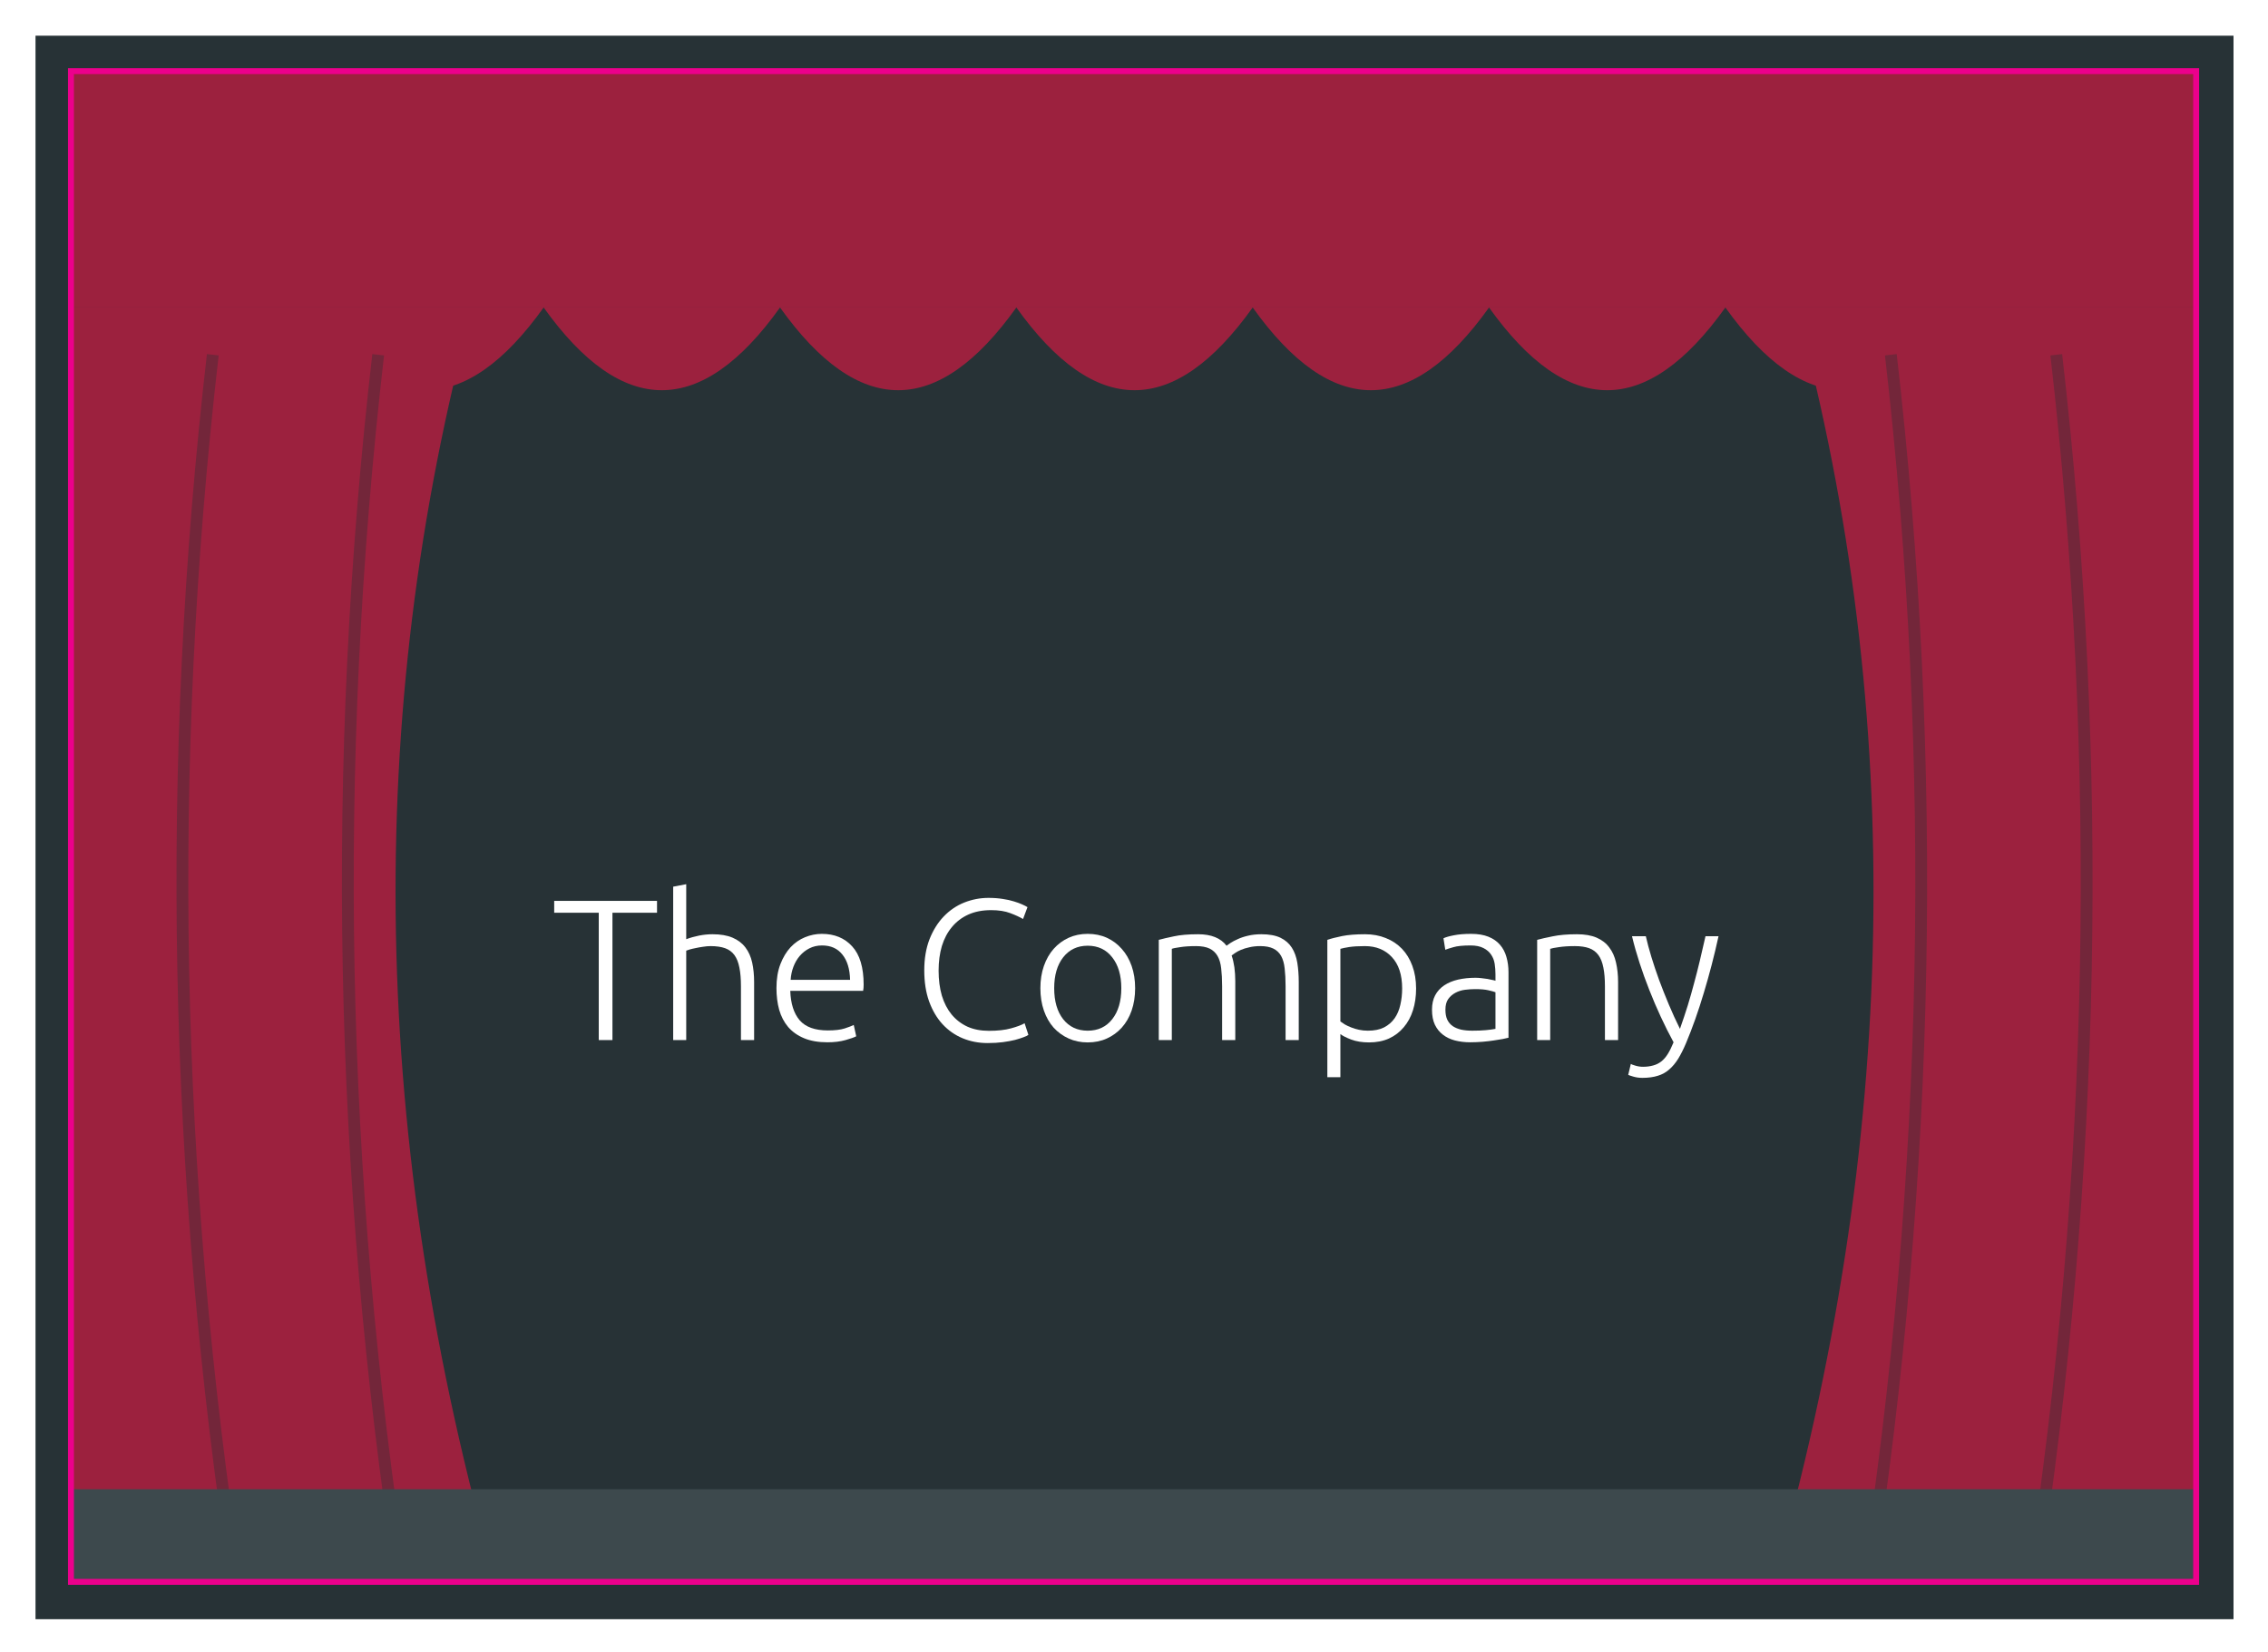
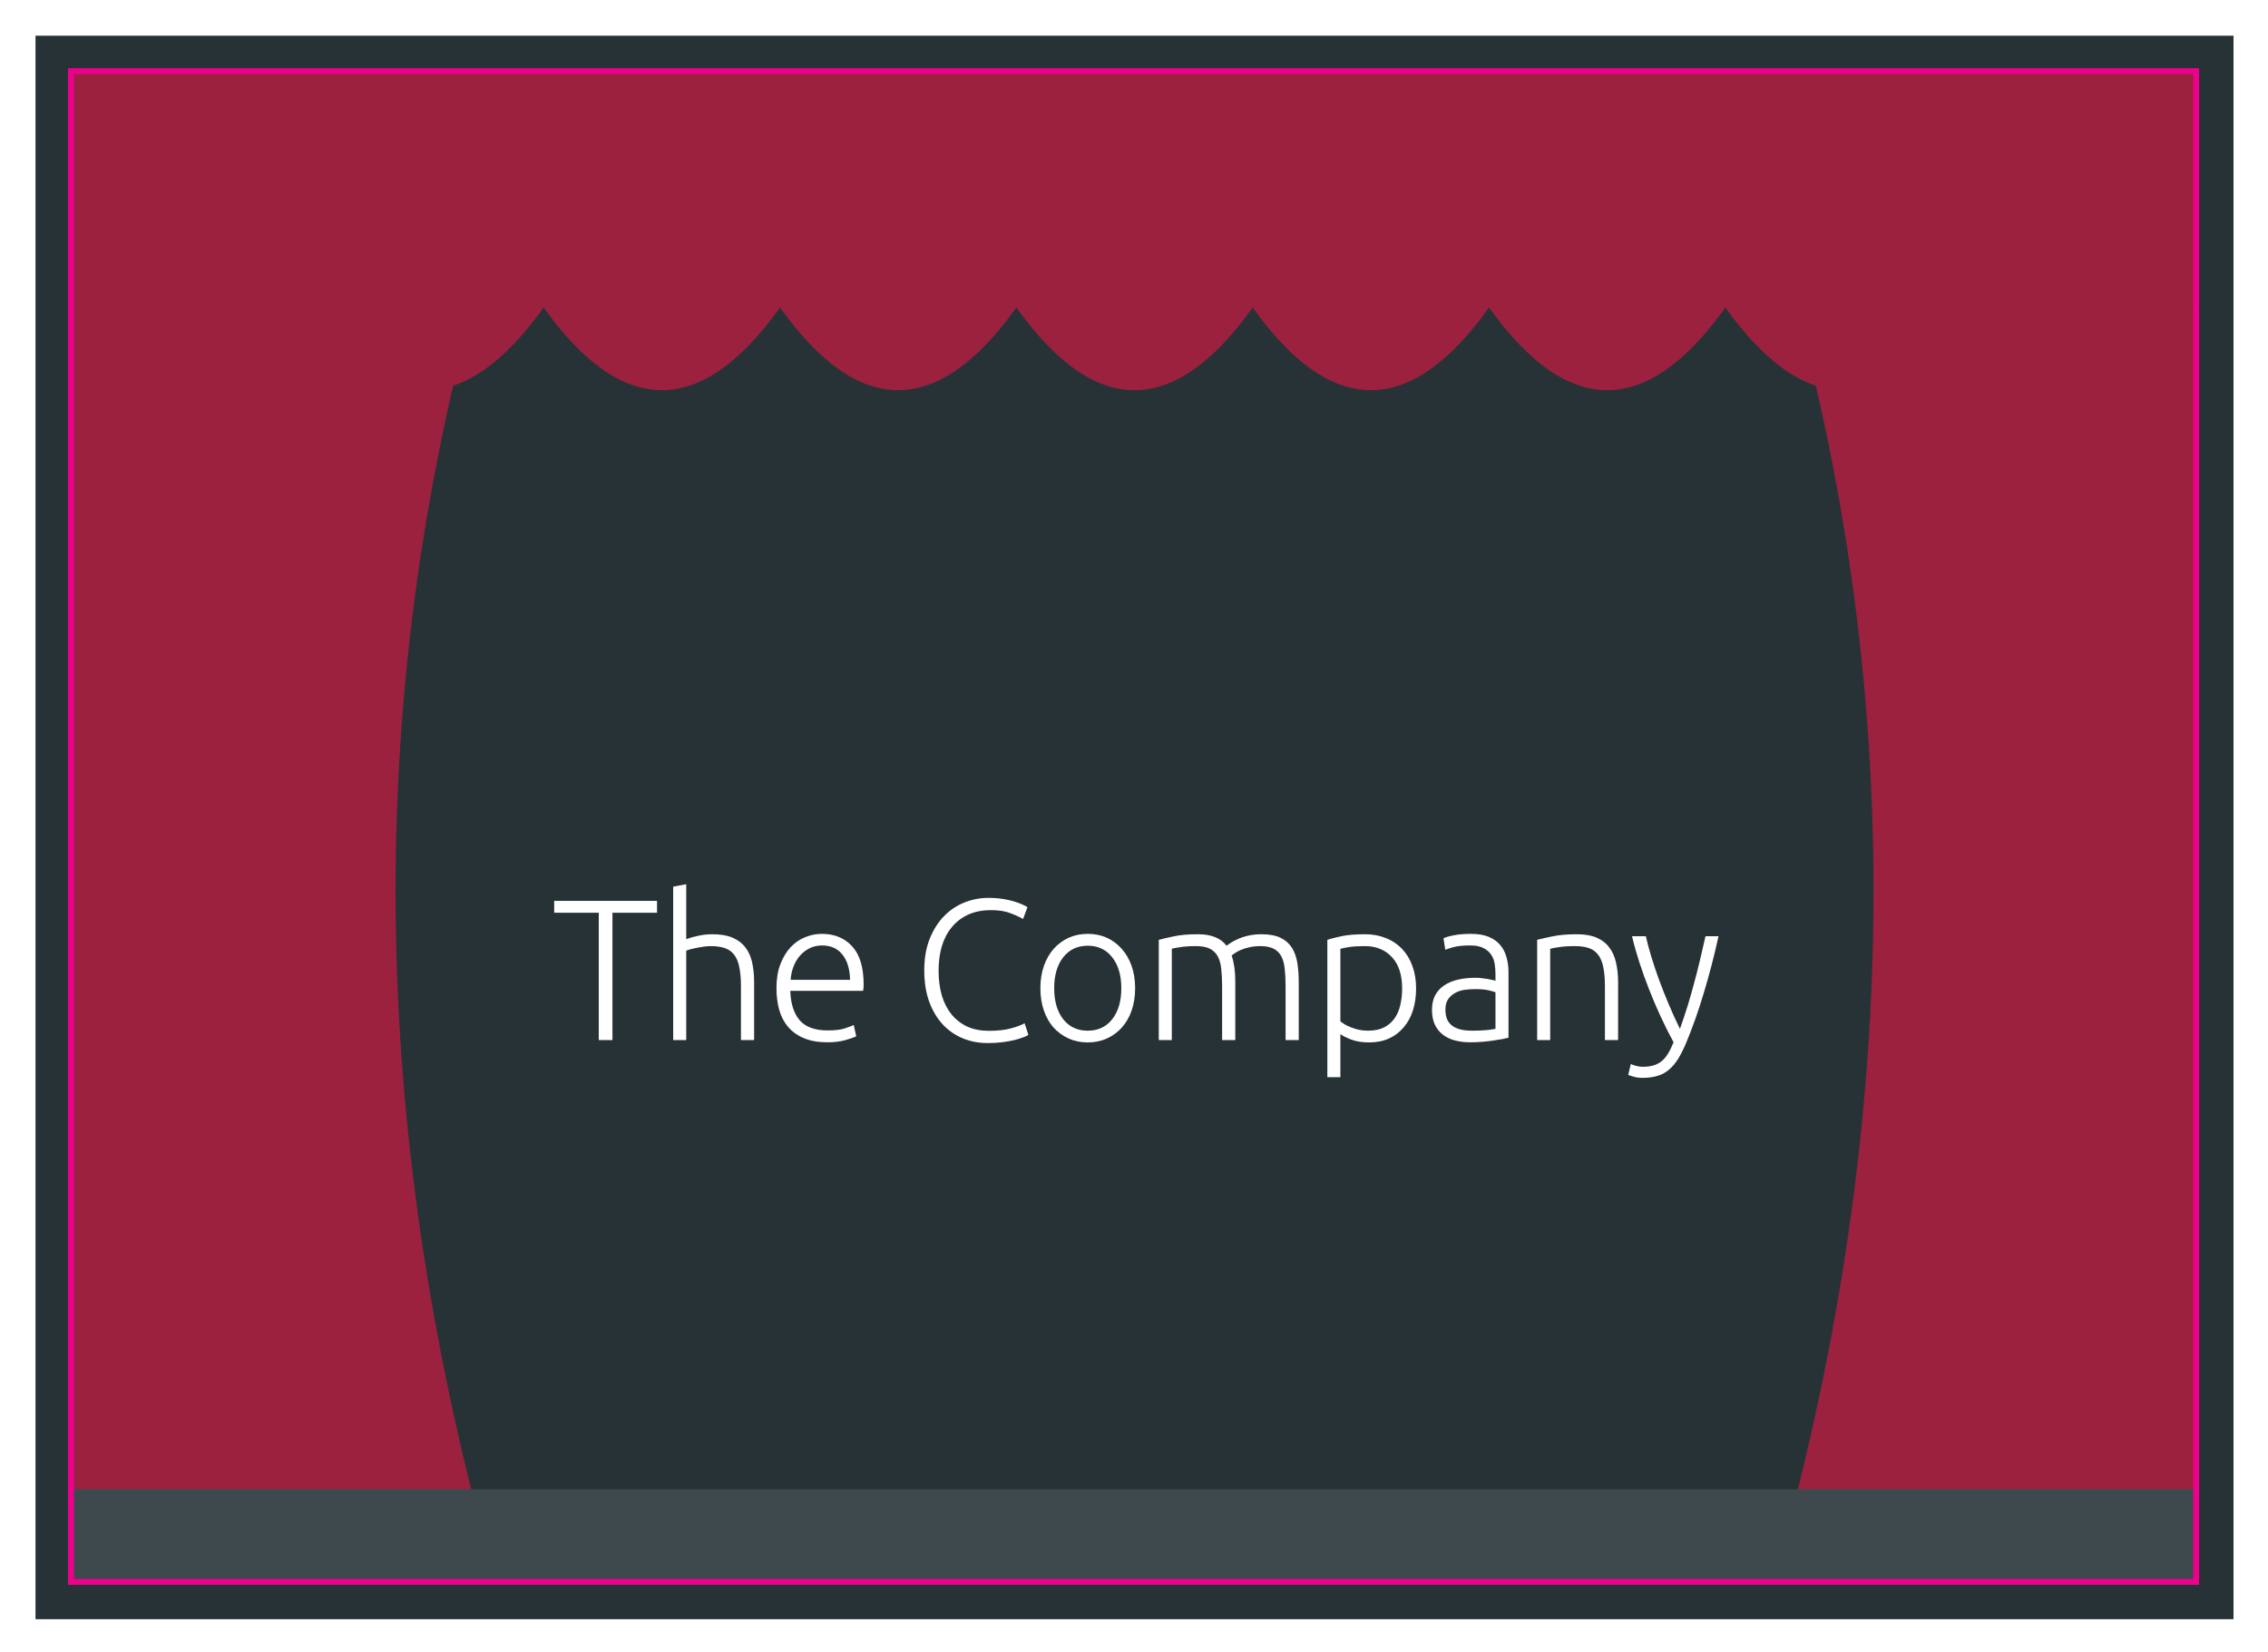
<svg xmlns="http://www.w3.org/2000/svg" xmlns:xlink="http://www.w3.org/1999/xlink" width="271.92" height="198" viewBox="0 0 271.92 198">
  <defs>
    <g>
      <g id="glyph-0-0">
        <path d="M 12.766 -16.688 L 12.766 -15.266 L 7.422 -15.266 L 7.422 0 L 5.781 0 L 5.781 -15.266 L 0.438 -15.266 L 0.438 -16.688 Z M 12.766 -16.688 " />
      </g>
      <g id="glyph-0-1">
        <path d="M 2.078 0 L 2.078 -18.391 L 3.641 -18.688 L 3.641 -12.094 C 4.148 -12.281 4.672 -12.426 5.203 -12.531 C 5.734 -12.633 6.266 -12.688 6.797 -12.688 C 7.754 -12.688 8.551 -12.551 9.188 -12.281 C 9.832 -12.008 10.348 -11.617 10.734 -11.109 C 11.117 -10.609 11.391 -10.004 11.547 -9.297 C 11.703 -8.586 11.781 -7.805 11.781 -6.953 L 11.781 0 L 10.203 0 L 10.203 -6.453 C 10.203 -7.336 10.141 -8.082 10.016 -8.688 C 9.898 -9.301 9.703 -9.801 9.422 -10.188 C 9.141 -10.57 8.766 -10.848 8.297 -11.016 C 7.836 -11.18 7.254 -11.266 6.547 -11.266 C 6.273 -11.266 5.984 -11.238 5.672 -11.188 C 5.359 -11.145 5.062 -11.094 4.781 -11.031 C 4.508 -10.977 4.266 -10.922 4.047 -10.859 C 3.836 -10.797 3.703 -10.75 3.641 -10.719 L 3.641 0 Z M 2.078 0 " />
      </g>
      <g id="glyph-0-2">
        <path d="M 1.328 -6.234 C 1.328 -7.328 1.484 -8.281 1.797 -9.094 C 2.109 -9.906 2.516 -10.582 3.016 -11.125 C 3.523 -11.664 4.102 -12.066 4.75 -12.328 C 5.406 -12.598 6.078 -12.734 6.766 -12.734 C 8.285 -12.734 9.5 -12.234 10.406 -11.234 C 11.32 -10.242 11.781 -8.711 11.781 -6.641 C 11.781 -6.516 11.773 -6.383 11.766 -6.25 C 11.754 -6.125 11.738 -6.008 11.719 -5.906 L 2.984 -5.906 C 3.035 -4.375 3.41 -3.195 4.109 -2.375 C 4.816 -1.562 5.941 -1.156 7.484 -1.156 C 8.336 -1.156 9.008 -1.234 9.5 -1.391 C 10 -1.555 10.363 -1.695 10.594 -1.812 L 10.891 -0.453 C 10.66 -0.328 10.234 -0.176 9.609 0 C 8.992 0.176 8.27 0.266 7.438 0.266 C 6.344 0.266 5.41 0.102 4.641 -0.219 C 3.867 -0.539 3.234 -0.988 2.734 -1.562 C 2.242 -2.145 1.883 -2.832 1.656 -3.625 C 1.438 -4.414 1.328 -5.285 1.328 -6.234 Z M 10.156 -7.219 C 10.125 -8.52 9.816 -9.531 9.234 -10.25 C 8.66 -10.977 7.848 -11.344 6.797 -11.344 C 6.234 -11.344 5.727 -11.227 5.281 -11 C 4.844 -10.781 4.457 -10.477 4.125 -10.094 C 3.801 -9.719 3.547 -9.281 3.359 -8.781 C 3.172 -8.289 3.062 -7.77 3.031 -7.219 Z M 10.156 -7.219 " />
      </g>
      <g id="glyph-0-3">
</g>
      <g id="glyph-0-4">
        <path d="M 9.094 0.359 C 8.02 0.359 7.02 0.164 6.094 -0.219 C 5.176 -0.602 4.375 -1.164 3.688 -1.906 C 3.008 -2.645 2.473 -3.555 2.078 -4.641 C 1.691 -5.723 1.5 -6.961 1.5 -8.359 C 1.5 -9.754 1.707 -10.992 2.125 -12.078 C 2.551 -13.16 3.117 -14.07 3.828 -14.812 C 4.535 -15.551 5.352 -16.109 6.281 -16.484 C 7.219 -16.859 8.191 -17.047 9.203 -17.047 C 9.828 -17.047 10.395 -17.004 10.906 -16.922 C 11.414 -16.848 11.863 -16.75 12.25 -16.625 C 12.633 -16.508 12.961 -16.391 13.234 -16.266 C 13.516 -16.141 13.727 -16.031 13.875 -15.938 L 13.344 -14.516 C 12.938 -14.754 12.426 -14.988 11.812 -15.219 C 11.195 -15.457 10.43 -15.578 9.516 -15.578 C 8.473 -15.578 7.562 -15.398 6.781 -15.047 C 6 -14.691 5.344 -14.191 4.812 -13.547 C 4.281 -12.91 3.879 -12.148 3.609 -11.266 C 3.348 -10.379 3.219 -9.398 3.219 -8.328 C 3.219 -7.223 3.348 -6.223 3.609 -5.328 C 3.879 -4.441 4.27 -3.688 4.781 -3.062 C 5.301 -2.438 5.93 -1.953 6.672 -1.609 C 7.422 -1.273 8.281 -1.109 9.25 -1.109 C 10.301 -1.109 11.188 -1.207 11.906 -1.406 C 12.625 -1.602 13.164 -1.805 13.531 -2.016 L 13.984 -0.625 C 13.879 -0.539 13.688 -0.445 13.406 -0.344 C 13.133 -0.238 12.789 -0.129 12.375 -0.016 C 11.957 0.086 11.473 0.176 10.922 0.25 C 10.379 0.32 9.77 0.359 9.094 0.359 Z M 9.094 0.359 " />
      </g>
      <g id="glyph-0-5">
        <path d="M 12.688 -6.219 C 12.688 -5.238 12.547 -4.344 12.266 -3.531 C 11.984 -2.727 11.586 -2.047 11.078 -1.484 C 10.578 -0.93 9.984 -0.5 9.297 -0.188 C 8.609 0.125 7.844 0.281 7 0.281 C 6.164 0.281 5.406 0.125 4.719 -0.188 C 4.031 -0.5 3.43 -0.93 2.922 -1.484 C 2.422 -2.047 2.031 -2.727 1.75 -3.531 C 1.469 -4.344 1.328 -5.238 1.328 -6.219 C 1.328 -7.195 1.469 -8.086 1.75 -8.891 C 2.031 -9.691 2.422 -10.375 2.922 -10.938 C 3.43 -11.508 4.031 -11.953 4.719 -12.266 C 5.406 -12.578 6.164 -12.734 7 -12.734 C 7.844 -12.734 8.609 -12.578 9.297 -12.266 C 9.984 -11.953 10.578 -11.508 11.078 -10.938 C 11.586 -10.375 11.984 -9.691 12.266 -8.891 C 12.547 -8.086 12.688 -7.195 12.688 -6.219 Z M 11.031 -6.219 C 11.031 -7.77 10.664 -9.004 9.938 -9.922 C 9.219 -10.848 8.238 -11.312 7 -11.312 C 5.77 -11.312 4.789 -10.848 4.062 -9.922 C 3.344 -9.004 2.984 -7.77 2.984 -6.219 C 2.984 -4.656 3.344 -3.414 4.062 -2.5 C 4.789 -1.582 5.77 -1.125 7 -1.125 C 8.238 -1.125 9.219 -1.582 9.938 -2.5 C 10.664 -3.414 11.031 -4.656 11.031 -6.219 Z M 11.031 -6.219 " />
      </g>
      <g id="glyph-0-6">
        <path d="M 2.078 -12.016 C 2.535 -12.141 3.141 -12.281 3.891 -12.438 C 4.641 -12.602 5.609 -12.688 6.797 -12.688 C 8.367 -12.688 9.504 -12.227 10.203 -11.312 C 10.285 -11.375 10.441 -11.484 10.672 -11.641 C 10.91 -11.797 11.207 -11.953 11.562 -12.109 C 11.914 -12.273 12.328 -12.41 12.797 -12.516 C 13.273 -12.629 13.801 -12.688 14.375 -12.688 C 15.32 -12.688 16.086 -12.547 16.672 -12.266 C 17.254 -11.984 17.707 -11.586 18.031 -11.078 C 18.352 -10.578 18.57 -9.973 18.688 -9.266 C 18.801 -8.555 18.859 -7.785 18.859 -6.953 L 18.859 0 L 17.281 0 L 17.281 -6.453 C 17.281 -7.273 17.242 -7.984 17.172 -8.578 C 17.109 -9.18 16.969 -9.68 16.75 -10.078 C 16.531 -10.473 16.219 -10.77 15.812 -10.969 C 15.414 -11.164 14.895 -11.266 14.25 -11.266 C 13.77 -11.266 13.332 -11.219 12.938 -11.125 C 12.551 -11.039 12.211 -10.938 11.922 -10.812 C 11.629 -10.688 11.391 -10.555 11.203 -10.422 C 11.023 -10.297 10.895 -10.203 10.812 -10.141 C 10.957 -9.723 11.066 -9.254 11.141 -8.734 C 11.211 -8.211 11.25 -7.66 11.25 -7.078 L 11.25 0 L 9.672 0 L 9.672 -6.453 C 9.672 -7.273 9.633 -7.984 9.562 -8.578 C 9.5 -9.18 9.352 -9.68 9.125 -10.078 C 8.895 -10.473 8.578 -10.77 8.172 -10.969 C 7.766 -11.164 7.223 -11.266 6.547 -11.266 C 5.797 -11.266 5.16 -11.223 4.641 -11.141 C 4.117 -11.066 3.785 -11 3.641 -10.938 L 3.641 0 L 2.078 0 Z M 2.078 -12.016 " />
      </g>
      <g id="glyph-0-7">
        <path d="M 3.641 -2.234 C 3.785 -2.129 3.961 -2.008 4.172 -1.875 C 4.391 -1.75 4.645 -1.629 4.938 -1.516 C 5.227 -1.398 5.539 -1.305 5.875 -1.234 C 6.207 -1.16 6.562 -1.125 6.938 -1.125 C 7.707 -1.125 8.352 -1.254 8.875 -1.516 C 9.395 -1.785 9.816 -2.148 10.141 -2.609 C 10.461 -3.066 10.691 -3.602 10.828 -4.219 C 10.973 -4.844 11.047 -5.5 11.047 -6.188 C 11.047 -7.82 10.633 -9.078 9.812 -9.953 C 9 -10.828 7.922 -11.266 6.578 -11.266 C 5.805 -11.266 5.18 -11.227 4.703 -11.156 C 4.234 -11.082 3.879 -11.008 3.641 -10.938 Z M 3.641 4.453 L 2.078 4.453 L 2.078 -12.016 C 2.535 -12.172 3.125 -12.32 3.844 -12.469 C 4.57 -12.613 5.488 -12.688 6.594 -12.688 C 7.508 -12.688 8.336 -12.535 9.078 -12.234 C 9.828 -11.941 10.473 -11.516 11.016 -10.953 C 11.555 -10.391 11.973 -9.707 12.266 -8.906 C 12.566 -8.102 12.719 -7.195 12.719 -6.188 C 12.719 -5.238 12.594 -4.367 12.344 -3.578 C 12.094 -2.785 11.723 -2.102 11.234 -1.531 C 10.754 -0.957 10.164 -0.508 9.469 -0.188 C 8.77 0.125 7.973 0.281 7.078 0.281 C 6.254 0.281 5.539 0.164 4.938 -0.062 C 4.344 -0.289 3.91 -0.508 3.641 -0.719 Z M 3.641 4.453 " />
      </g>
      <g id="glyph-0-8">
        <path d="M 6 -1.125 C 6.602 -1.125 7.133 -1.145 7.594 -1.188 C 8.051 -1.227 8.441 -1.281 8.766 -1.344 L 8.766 -5.734 C 8.586 -5.805 8.305 -5.883 7.922 -5.969 C 7.535 -6.062 7.004 -6.109 6.328 -6.109 C 5.941 -6.109 5.539 -6.082 5.125 -6.031 C 4.707 -5.977 4.32 -5.859 3.969 -5.672 C 3.613 -5.484 3.32 -5.227 3.094 -4.906 C 2.875 -4.594 2.766 -4.172 2.766 -3.641 C 2.766 -3.172 2.836 -2.773 2.984 -2.453 C 3.141 -2.129 3.359 -1.867 3.641 -1.672 C 3.922 -1.484 4.258 -1.344 4.656 -1.25 C 5.051 -1.164 5.5 -1.125 6 -1.125 Z M 5.844 -12.734 C 6.664 -12.734 7.359 -12.617 7.922 -12.391 C 8.492 -12.16 8.957 -11.836 9.312 -11.422 C 9.664 -11.016 9.922 -10.531 10.078 -9.969 C 10.242 -9.406 10.328 -8.797 10.328 -8.141 L 10.328 -0.281 C 10.172 -0.238 9.938 -0.188 9.625 -0.125 C 9.32 -0.07 8.969 -0.016 8.562 0.047 C 8.164 0.109 7.723 0.16 7.234 0.203 C 6.742 0.242 6.242 0.266 5.734 0.266 C 5.078 0.266 4.469 0.191 3.906 0.047 C 3.352 -0.098 2.875 -0.328 2.469 -0.641 C 2.062 -0.953 1.738 -1.352 1.5 -1.844 C 1.27 -2.332 1.156 -2.93 1.156 -3.641 C 1.156 -4.305 1.281 -4.879 1.531 -5.359 C 1.789 -5.848 2.156 -6.25 2.625 -6.562 C 3.094 -6.875 3.645 -7.102 4.281 -7.25 C 4.926 -7.395 5.625 -7.469 6.375 -7.469 C 6.602 -7.469 6.844 -7.453 7.094 -7.422 C 7.344 -7.398 7.582 -7.367 7.812 -7.328 C 8.039 -7.285 8.238 -7.242 8.406 -7.203 C 8.582 -7.172 8.703 -7.141 8.766 -7.109 L 8.766 -7.875 C 8.766 -8.312 8.734 -8.734 8.672 -9.141 C 8.609 -9.547 8.469 -9.91 8.25 -10.234 C 8.031 -10.566 7.723 -10.832 7.328 -11.031 C 6.93 -11.238 6.414 -11.344 5.781 -11.344 C 4.863 -11.344 4.18 -11.273 3.734 -11.141 C 3.285 -11.016 2.957 -10.91 2.75 -10.828 L 2.531 -12.203 C 2.801 -12.336 3.219 -12.457 3.781 -12.562 C 4.352 -12.676 5.039 -12.734 5.844 -12.734 Z M 5.844 -12.734 " />
      </g>
      <g id="glyph-0-9">
        <path d="M 2.078 -12.016 C 2.535 -12.141 3.156 -12.281 3.938 -12.438 C 4.727 -12.602 5.695 -12.688 6.844 -12.688 C 7.789 -12.688 8.578 -12.551 9.203 -12.281 C 9.836 -12.008 10.344 -11.617 10.719 -11.109 C 11.102 -10.609 11.375 -10.004 11.531 -9.297 C 11.695 -8.586 11.781 -7.805 11.781 -6.953 L 11.781 0 L 10.203 0 L 10.203 -6.453 C 10.203 -7.336 10.141 -8.082 10.016 -8.688 C 9.898 -9.301 9.703 -9.801 9.422 -10.188 C 9.141 -10.57 8.77 -10.848 8.312 -11.016 C 7.852 -11.18 7.281 -11.266 6.594 -11.266 C 5.852 -11.266 5.211 -11.223 4.672 -11.141 C 4.141 -11.066 3.797 -11 3.641 -10.938 L 3.641 0 L 2.078 0 Z M 2.078 -12.016 " />
      </g>
      <g id="glyph-0-10">
        <path d="M 5.469 0.266 C 4.938 -0.711 4.426 -1.727 3.938 -2.781 C 3.445 -3.844 2.988 -4.914 2.562 -6 C 2.133 -7.082 1.742 -8.164 1.391 -9.25 C 1.035 -10.344 0.734 -11.41 0.484 -12.453 L 2.141 -12.453 C 2.316 -11.68 2.539 -10.848 2.812 -9.953 C 3.082 -9.066 3.391 -8.148 3.734 -7.203 C 4.086 -6.254 4.473 -5.281 4.891 -4.281 C 5.305 -3.289 5.754 -2.312 6.234 -1.344 C 6.586 -2.344 6.898 -3.281 7.172 -4.156 C 7.441 -5.039 7.691 -5.922 7.922 -6.797 C 8.16 -7.672 8.391 -8.566 8.609 -9.484 C 8.828 -10.398 9.055 -11.391 9.297 -12.453 L 10.859 -12.453 C 10.348 -10.117 9.758 -7.852 9.094 -5.656 C 8.438 -3.457 7.723 -1.441 6.953 0.391 C 6.648 1.109 6.336 1.727 6.016 2.25 C 5.691 2.77 5.332 3.195 4.938 3.531 C 4.551 3.875 4.098 4.125 3.578 4.281 C 3.055 4.445 2.441 4.531 1.734 4.531 C 1.328 4.531 0.957 4.477 0.625 4.375 C 0.301 4.281 0.102 4.211 0.031 4.172 L 0.344 2.859 C 0.406 2.91 0.582 2.977 0.875 3.062 C 1.176 3.156 1.488 3.203 1.812 3.203 C 2.258 3.203 2.66 3.148 3.016 3.047 C 3.379 2.953 3.707 2.789 4 2.562 C 4.289 2.332 4.551 2.031 4.781 1.656 C 5.008 1.289 5.238 0.828 5.469 0.266 Z M 5.469 0.266 " />
      </g>
    </g>
-     <clipPath id="clip-0">
-       <path clip-rule="nonzero" d="M 13 34 L 37 34 L 37 197.969 L 13 197.969 Z M 13 34 " />
-     </clipPath>
-     <clipPath id="clip-1">
-       <path clip-rule="nonzero" d="M 33 34 L 57 34 L 57 197.969 L 33 197.969 Z M 33 34 " />
-     </clipPath>
-     <clipPath id="clip-2">
-       <path clip-rule="nonzero" d="M 215 34 L 239 34 L 239 197.969 L 215 197.969 Z M 215 34 " />
-     </clipPath>
-     <clipPath id="clip-3">
-       <path clip-rule="nonzero" d="M 235 34 L 259 34 L 259 197.969 L 235 197.969 Z M 235 34 " />
-     </clipPath>
  </defs>
  <path fill-rule="nonzero" fill="rgb(15.289%, 19.609%, 21.179%)" fill-opacity="1" stroke-width="3" stroke-linecap="butt" stroke-linejoin="miter" stroke="rgb(15.289%, 19.609%, 21.179%)" stroke-opacity="1" stroke-miterlimit="4" d="M -0 0 L 89.999 0 L 89.999 64 L -0 64 Z M -0 0 " transform="matrix(2.833655, 0, 0, 2.833655, 8.50807, 8.530091)" />
  <path fill-rule="nonzero" fill="rgb(15.289%, 19.609%, 21.179%)" fill-opacity="1" d="M 8.508 8.531 L 263.535 8.531 L 263.535 189.883 L 8.508 189.883 Z M 8.508 8.531 " />
  <path fill-rule="nonzero" fill="rgb(61.179%, 12.939%, 24.309%)" fill-opacity="1" d="M 8.508 8.531 L 263.535 8.531 L 263.535 36.867 L 8.508 36.867 Z M 8.508 8.531 " />
  <path fill-rule="nonzero" fill="rgb(61.179%, 12.939%, 24.309%)" fill-opacity="1" d="M 8.508 36.867 C 17.953 50.09 27.398 50.09 36.844 36.867 " />
  <path fill-rule="nonzero" fill="rgb(61.179%, 12.939%, 24.309%)" fill-opacity="1" d="M 36.844 36.867 C 46.289 50.09 55.734 50.09 65.18 36.867 " />
  <path fill-rule="nonzero" fill="rgb(61.179%, 12.939%, 24.309%)" fill-opacity="1" d="M 65.18 36.867 C 74.625 50.09 84.07 50.09 93.52 36.867 " />
  <path fill-rule="nonzero" fill="rgb(61.179%, 12.939%, 24.309%)" fill-opacity="1" d="M 93.52 36.867 C 102.965 50.09 112.41 50.09 121.855 36.867 " />
  <path fill-rule="nonzero" fill="rgb(61.179%, 12.939%, 24.309%)" fill-opacity="1" d="M 121.855 36.867 C 131.301 50.09 140.746 50.09 150.191 36.867 " />
  <path fill-rule="nonzero" fill="rgb(61.179%, 12.939%, 24.309%)" fill-opacity="1" d="M 150.191 36.867 C 159.637 50.09 169.082 50.09 178.527 36.867 " />
  <path fill-rule="nonzero" fill="rgb(61.179%, 12.939%, 24.309%)" fill-opacity="1" d="M 178.527 36.867 C 187.973 50.09 197.418 50.09 206.863 36.867 " />
  <path fill-rule="nonzero" fill="rgb(61.179%, 12.939%, 24.309%)" fill-opacity="1" d="M 206.863 36.867 C 216.309 50.09 225.754 50.09 235.199 36.867 " />
  <path fill-rule="nonzero" fill="rgb(61.179%, 12.939%, 24.309%)" fill-opacity="1" d="M 235.199 36.867 C 244.645 50.09 254.09 50.09 263.535 36.867 " />
  <path fill-rule="nonzero" fill="rgb(61.179%, 12.939%, 24.309%)" fill-opacity="1" d="M 8.508 36.867 L 56.68 36.867 C 43.457 85.984 44.402 136.988 59.516 189.883 L 8.508 189.883 Z M 8.508 36.867 " />
  <path fill-rule="nonzero" fill="rgb(61.179%, 12.939%, 24.309%)" fill-opacity="1" d="M 263.535 36.867 L 215.363 36.867 C 228.59 85.984 227.645 136.988 212.531 189.883 L 263.535 189.883 Z M 263.535 36.867 " />
-   <g clip-path="url(#clip-0)">
-     <path fill="none" stroke-width="0.5" stroke-linecap="butt" stroke-linejoin="miter" stroke="rgb(15.289%, 19.609%, 21.179%)" stroke-opacity="0.35" stroke-miterlimit="4" d="M 6.001 12 C 4 29.334 4.334 46.666 7 64 " transform="matrix(2.833655, 0, 0, 2.833655, 8.50807, 8.530091)" />
-   </g>
-   <g clip-path="url(#clip-1)">
-     <path fill="none" stroke-width="0.5" stroke-linecap="butt" stroke-linejoin="miter" stroke="rgb(15.289%, 19.609%, 21.179%)" stroke-opacity="0.35" stroke-miterlimit="4" d="M 12.999 12 C 11 29.334 11.333 46.666 14 64 " transform="matrix(2.833655, 0, 0, 2.833655, 8.50807, 8.530091)" />
-   </g>
-   <g clip-path="url(#clip-2)">
-     <path fill="none" stroke-width="0.5" stroke-linecap="butt" stroke-linejoin="miter" stroke="rgb(15.289%, 19.609%, 21.179%)" stroke-opacity="0.35" stroke-miterlimit="4" d="M 77 12 C 79 29.334 78.667 46.666 76 64 " transform="matrix(2.833655, 0, 0, 2.833655, 8.50807, 8.530091)" />
-   </g>
-   <g clip-path="url(#clip-3)">
-     <path fill="none" stroke-width="0.5" stroke-linecap="butt" stroke-linejoin="miter" stroke="rgb(15.289%, 19.609%, 21.179%)" stroke-opacity="0.35" stroke-miterlimit="4" d="M 84 12 C 86 29.334 85.667 46.666 83.001 64 " transform="matrix(2.833655, 0, 0, 2.833655, 8.50807, 8.530091)" />
-   </g>
  <g fill="rgb(100%, 100%, 100%)" fill-opacity="1">
    <use xlink:href="#glyph-0-0" x="66.007" y="124.699" />
  </g>
  <g fill="rgb(100%, 100%, 100%)" fill-opacity="1">
    <use xlink:href="#glyph-0-1" x="78.633" y="124.699" />
  </g>
  <g fill="rgb(100%, 100%, 100%)" fill-opacity="1">
    <use xlink:href="#glyph-0-2" x="91.765" y="124.699" />
  </g>
  <g fill="rgb(100%, 100%, 100%)" fill-opacity="1">
    <use xlink:href="#glyph-0-3" x="104.391" y="124.699" />
  </g>
  <g fill="rgb(100%, 100%, 100%)" fill-opacity="1">
    <use xlink:href="#glyph-0-4" x="109.314" y="124.699" />
  </g>
  <g fill="rgb(100%, 100%, 100%)" fill-opacity="1">
    <use xlink:href="#glyph-0-5" x="123.408" y="124.699" />
  </g>
  <g fill="rgb(100%, 100%, 100%)" fill-opacity="1">
    <use xlink:href="#glyph-0-6" x="136.853" y="124.699" />
  </g>
  <g fill="rgb(100%, 100%, 100%)" fill-opacity="1">
    <use xlink:href="#glyph-0-7" x="157.063" y="124.699" />
  </g>
  <g fill="rgb(100%, 100%, 100%)" fill-opacity="1">
    <use xlink:href="#glyph-0-8" x="170.532" y="124.699" />
  </g>
  <g fill="rgb(100%, 100%, 100%)" fill-opacity="1">
    <use xlink:href="#glyph-0-9" x="182.219" y="124.699" />
  </g>
  <g fill="rgb(100%, 100%, 100%)" fill-opacity="1">
    <use xlink:href="#glyph-0-10" x="195.183" y="124.699" />
  </g>
  <path fill-rule="nonzero" fill="rgb(23.92%, 28.629%, 30.199%)" fill-opacity="1" d="M 8.508 178.551 L 263.535 178.551 L 263.535 189.883 L 8.508 189.883 Z M 8.508 178.551 " />
  <path fill="none" stroke-width="0.25" stroke-linecap="butt" stroke-linejoin="miter" stroke="rgb(92.549%, 0%, 54.9%)" stroke-opacity="1" stroke-miterlimit="4" d="M 8 8 L 8 71.92 L 97.919 71.92 L 97.919 8 Z M 8 8 " transform="matrix(2.833655, 0, 0, 2.833655, -14.16117, -14.13915)" />
</svg>
